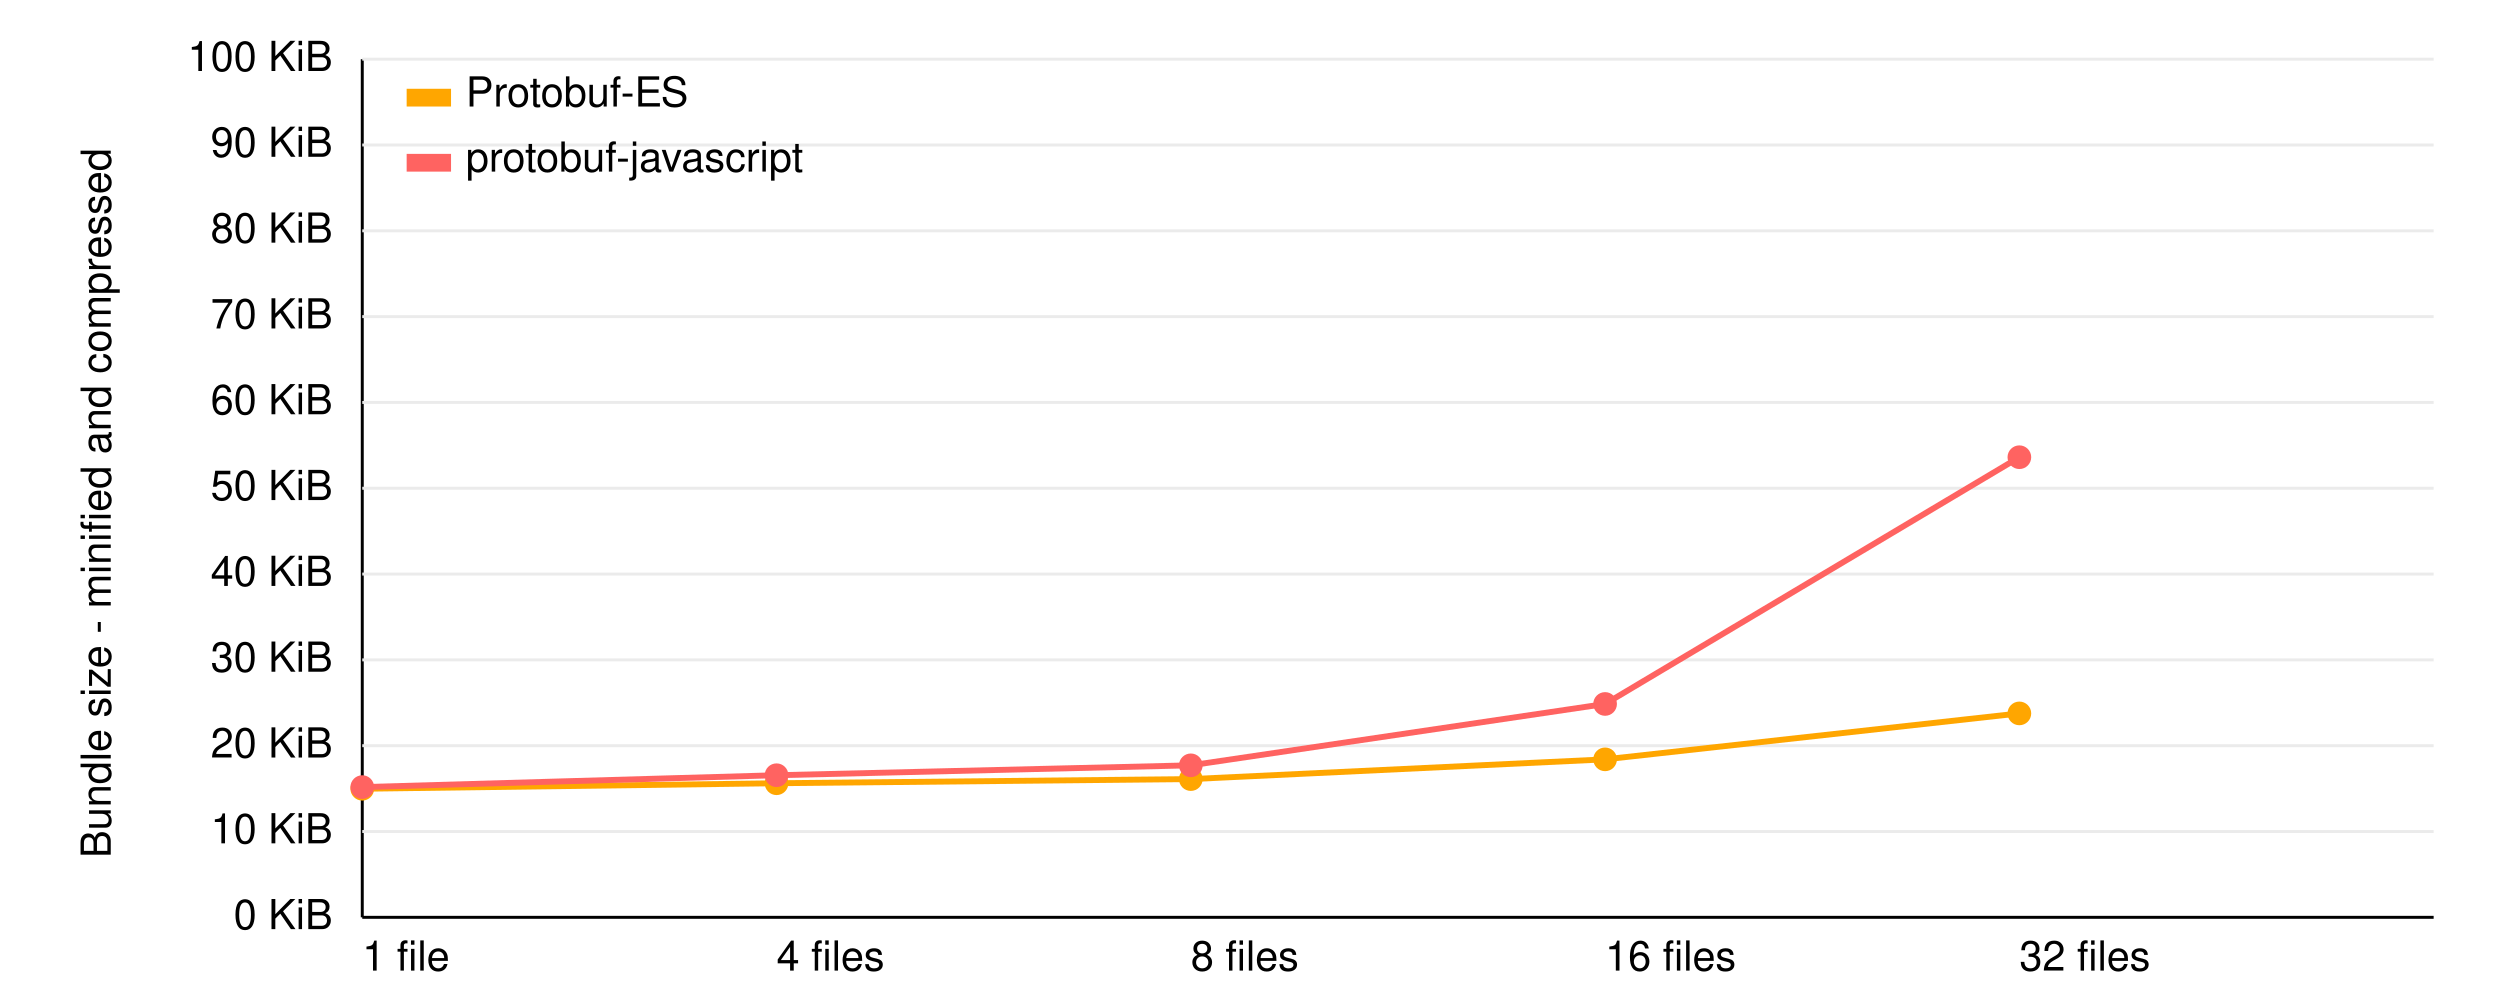
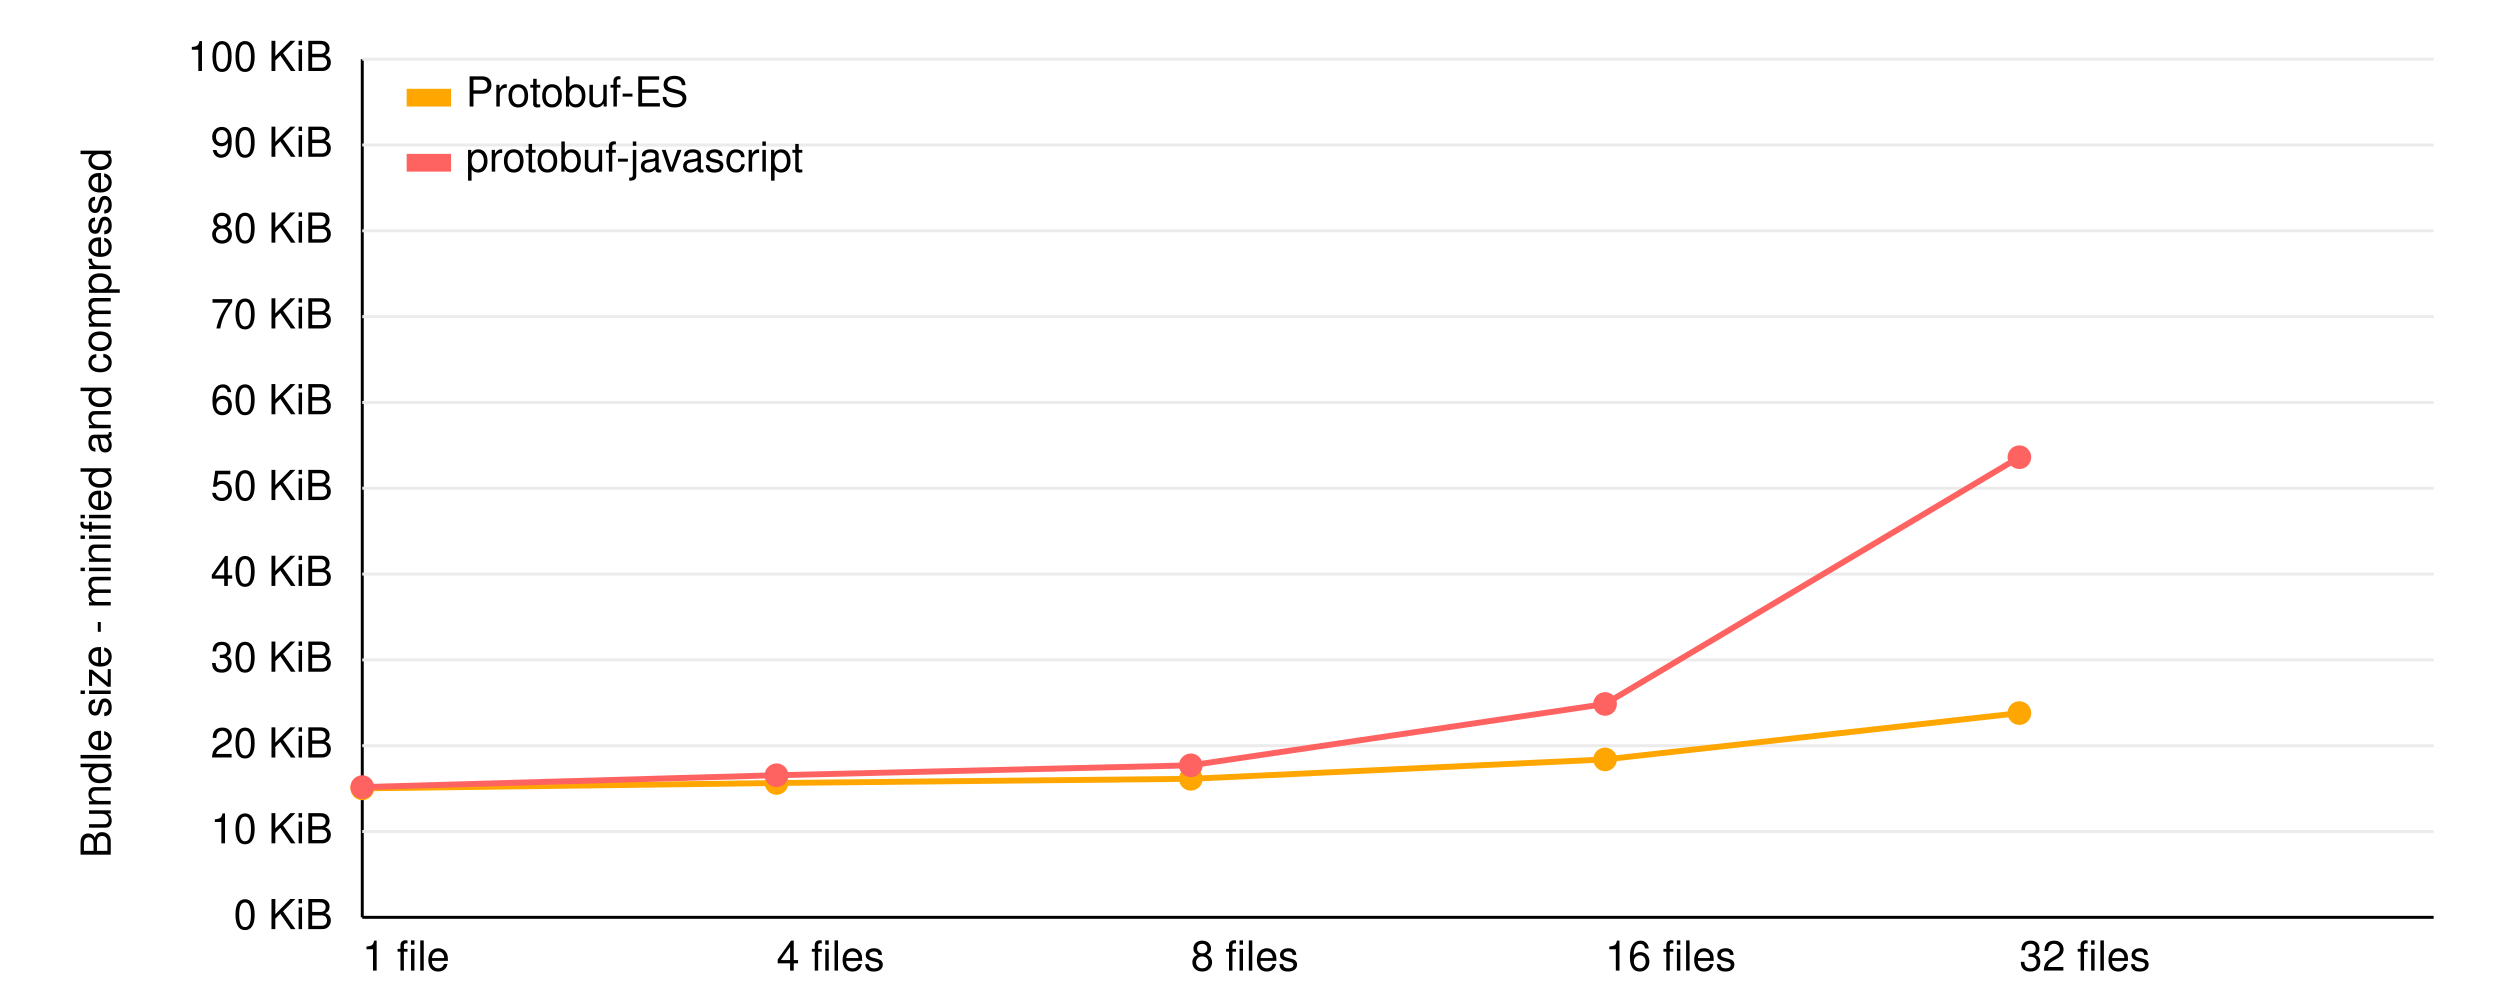
<svg xmlns="http://www.w3.org/2000/svg" version="1.1" width="820px" height="330px" viewBox="0 0 820 340" class="chart">
  <style>
      
      text {
        font: 14px Verdana, Helvetica, Arial, sans-serif;
      }
      
    </style>
  <g transform="translate(110,310)">
    <line y1="0" x2="700" stroke="black" />
    <text x="0" y="18" text-anchor="start">1 file</text>
    <text x="140" y="18" text-anchor="start">4 files</text>
    <text x="280" y="18" text-anchor="start">8 files</text>
    <text x="420" y="18" text-anchor="start">16 files</text>
    <text x="560" y="18" text-anchor="start">32 files</text>
  </g>
  <g transform="translate(110, 20)">
    <line x1="0" x2="0" y1="0" y2="290" stroke="black" />
    <g transform="rotate(-90), translate(-150,-85)">
      <text text-anchor="middle">Bundle size - minified and compressed</text>
    </g>
    <text x="-10" y="4" text-anchor="end">100 KiB</text>
    <line x1="0" x2="700" y1="0" y2="0" stroke="#ebebeb" />
    <text x="-10" y="33" text-anchor="end">90 KiB</text>
    <line x1="0" x2="700" y1="29" y2="29" stroke="#ebebeb" />
    <text x="-10" y="62" text-anchor="end">80 KiB</text>
    <line x1="0" x2="700" y1="58" y2="58" stroke="#ebebeb" />
    <text x="-10" y="91" text-anchor="end">70 KiB</text>
    <line x1="0" x2="700" y1="87" y2="87" stroke="#ebebeb" />
    <text x="-10" y="120" text-anchor="end">60 KiB</text>
    <line x1="0" x2="700" y1="116" y2="116" stroke="#ebebeb" />
    <text x="-10" y="149" text-anchor="end">50 KiB</text>
    <line x1="0" x2="700" y1="145" y2="145" stroke="#ebebeb" />
    <text x="-10" y="178" text-anchor="end">40 KiB</text>
    <line x1="0" x2="700" y1="174" y2="174" stroke="#ebebeb" />
    <text x="-10" y="207" text-anchor="end">30 KiB</text>
    <line x1="0" x2="700" y1="203" y2="203" stroke="#ebebeb" />
    <text x="-10" y="236" text-anchor="end">20 KiB</text>
    <line x1="0" x2="700" y1="232" y2="232" stroke="#ebebeb" />
    <text x="-10" y="265" text-anchor="end">10 KiB</text>
    <line x1="0" x2="700" y1="261" y2="261" stroke="#ebebeb" />
    <text x="-10" y="294" text-anchor="end">0 KiB</text>
  </g>
  <g transform="translate(110, 20)">
-     <polyline fill="none" stroke="#ffa600" stroke-width="2" points="0,246.551 140,244.69 280,243.286 420,236.611 560,221.088">
+     <polyline fill="none" stroke="#ffa600" stroke-width="2" points="0,246.421 140,244.603 280,243.187 420,236.633 560,220.978">
    </polyline>
-     <circle cx="0" cy="246.551" r="4" fill="#ffa600" />
-     <circle cx="140" cy="244.69" r="4" fill="#ffa600" />
-     <circle cx="280" cy="243.286" r="4" fill="#ffa600" />
-     <circle cx="420" cy="236.611" r="4" fill="#ffa600" />
-     <circle cx="560" cy="221.088" r="4" fill="#ffa600" />
+     <circle cx="0" cy="246.421" r="4" fill="#ffa600" />
+     <circle cx="140" cy="244.603" r="4" fill="#ffa600" />
+     <circle cx="280" cy="243.187" r="4" fill="#ffa600" />
+     <circle cx="420" cy="236.633" r="4" fill="#ffa600" />
+     <circle cx="560" cy="220.978" r="4" fill="#ffa600" />
  </g>
  <g transform="translate(110, 20)">
    <polyline fill="none" stroke="#ff6361" stroke-width="2" points="0,245.99 140,241.98 280,238.633 420,217.896 560,134.51">
    </polyline>
    <circle cx="0" cy="245.99" r="4" fill="#ff6361" />
    <circle cx="140" cy="241.98" r="4" fill="#ff6361" />
    <circle cx="280" cy="238.633" r="4" fill="#ff6361" />
    <circle cx="420" cy="217.896" r="4" fill="#ff6361" />
    <circle cx="560" cy="134.51" r="4" fill="#ff6361" />
  </g>
  <g transform="translate(125, 30)">
    <g transform="translate(0, 0)">
      <rect width="15" height="6" fill="#ffa600" />
      <text x="20" y="6">Protobuf-ES</text>
    </g>
    <g transform="translate(0, 22)">
      <rect width="15" height="6" fill="#ff6361" />
      <text x="20" y="6">protobuf-javascript</text>
    </g>
  </g>
</svg>
